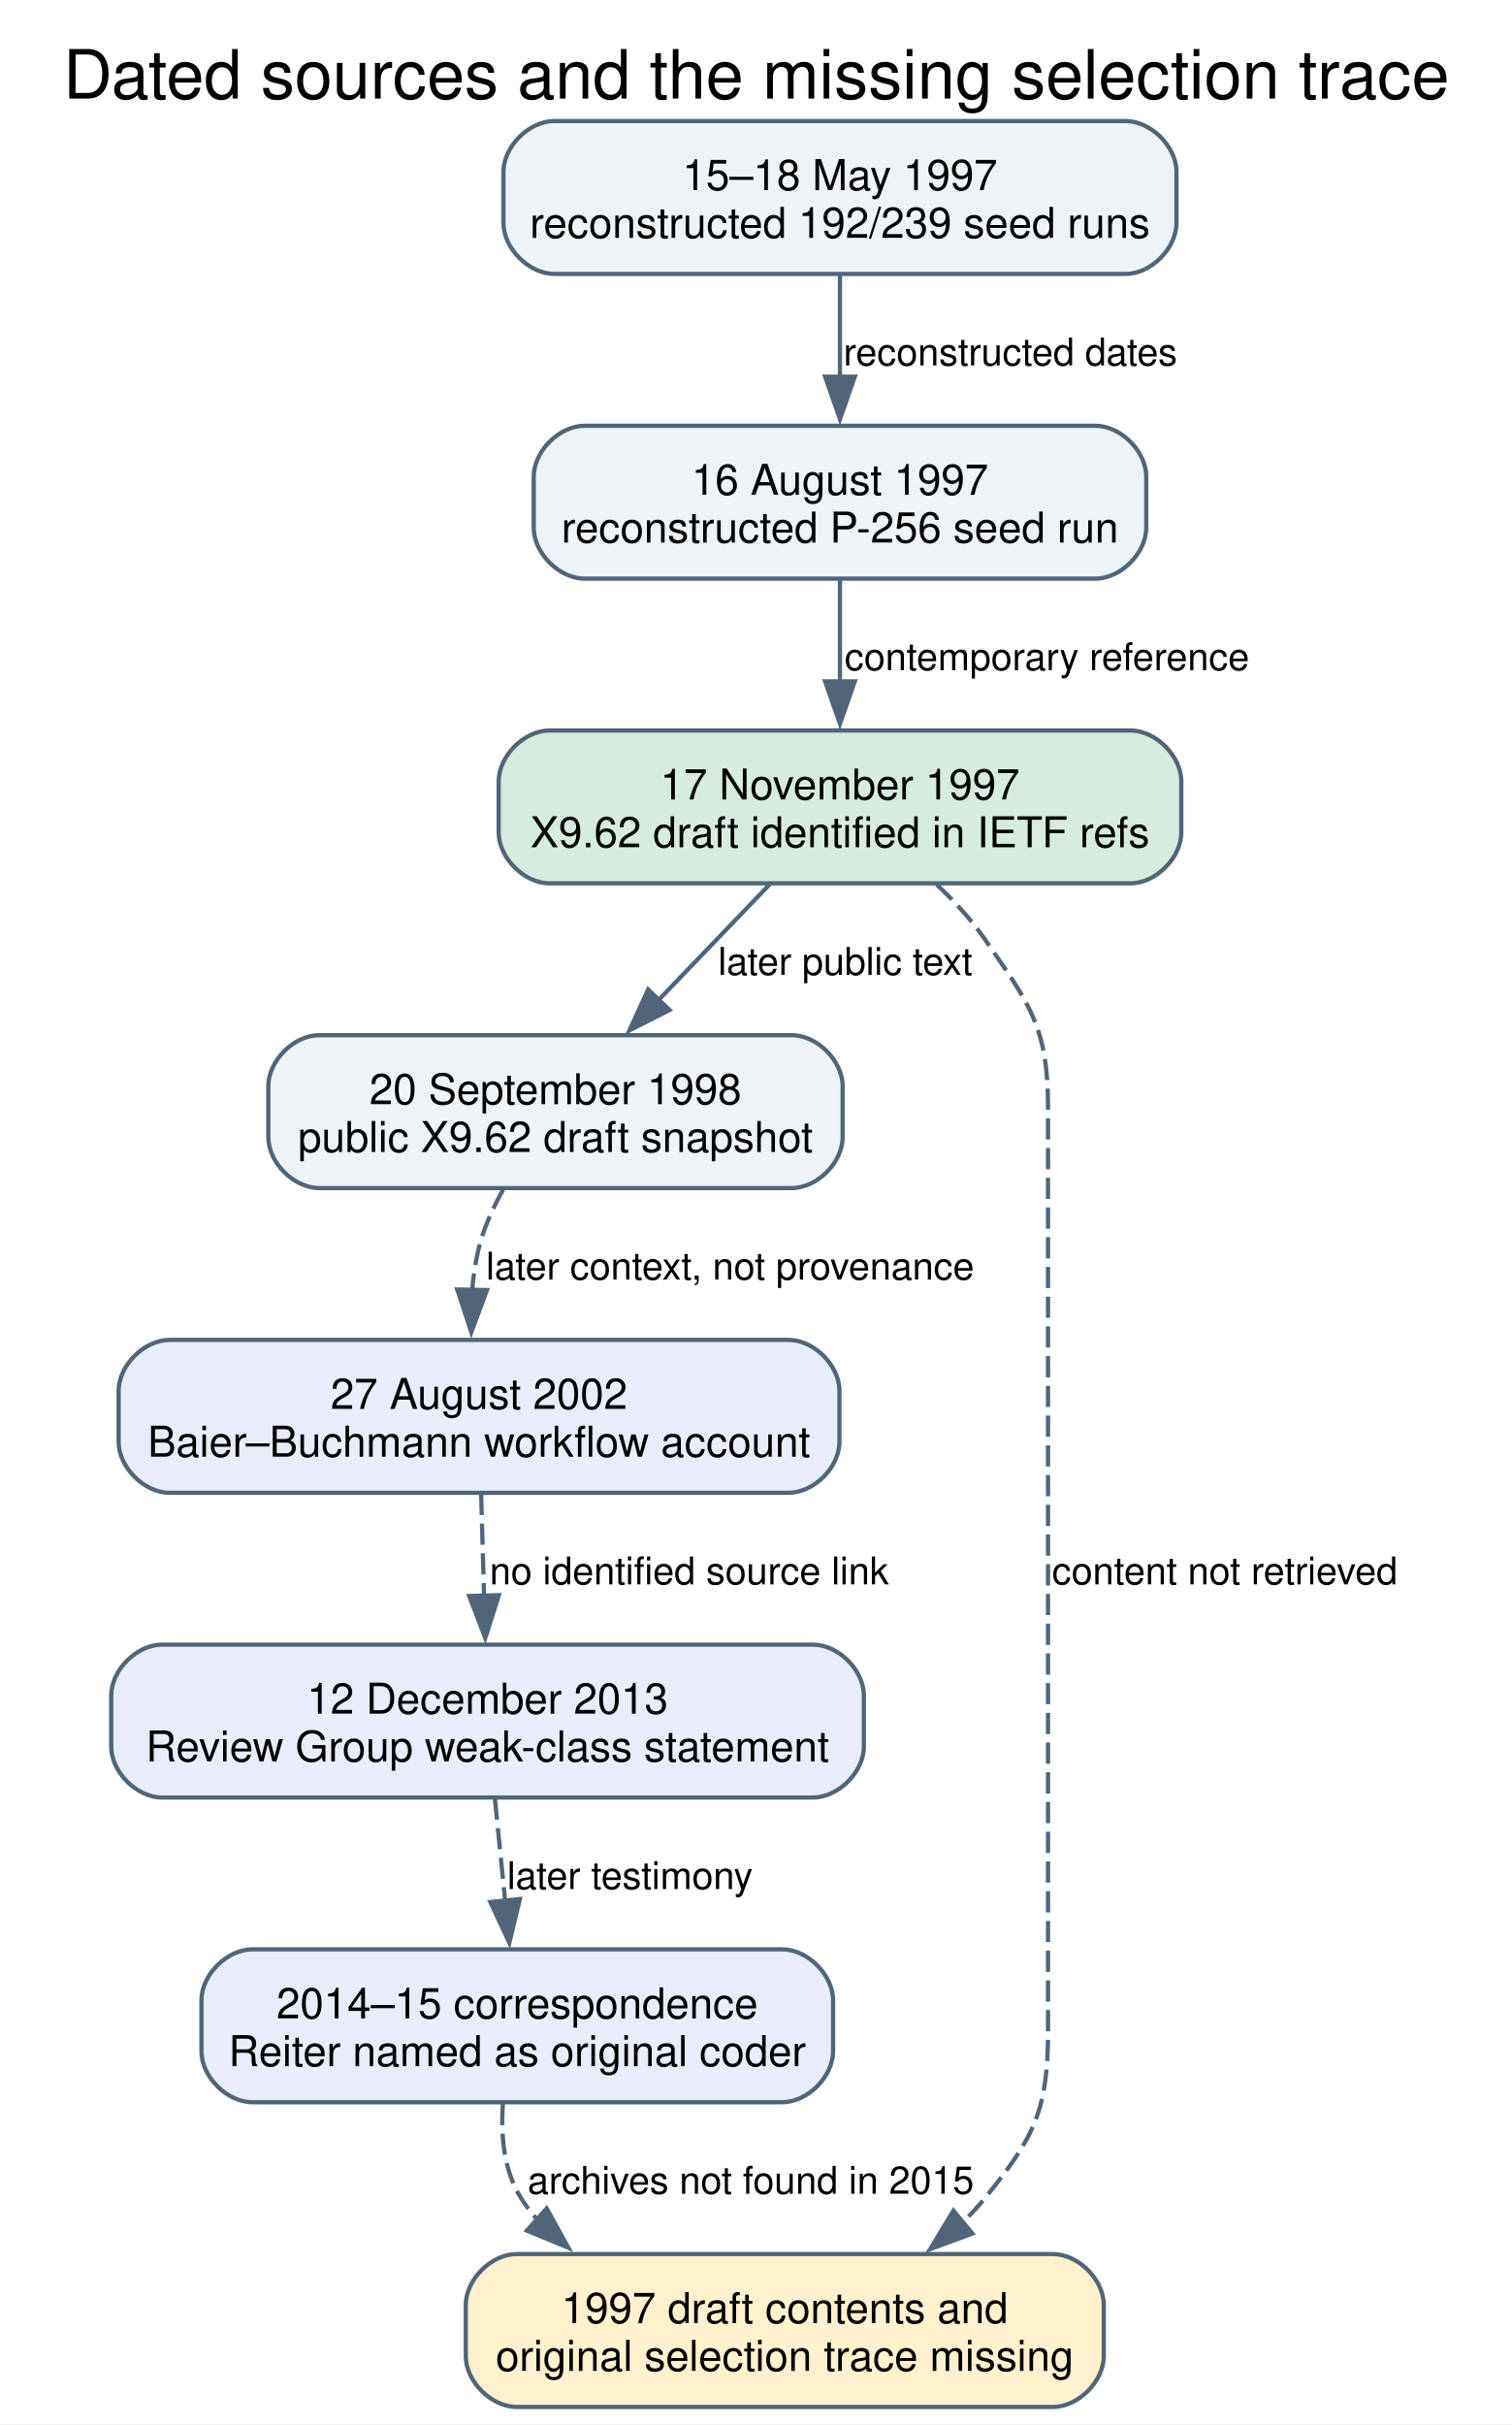
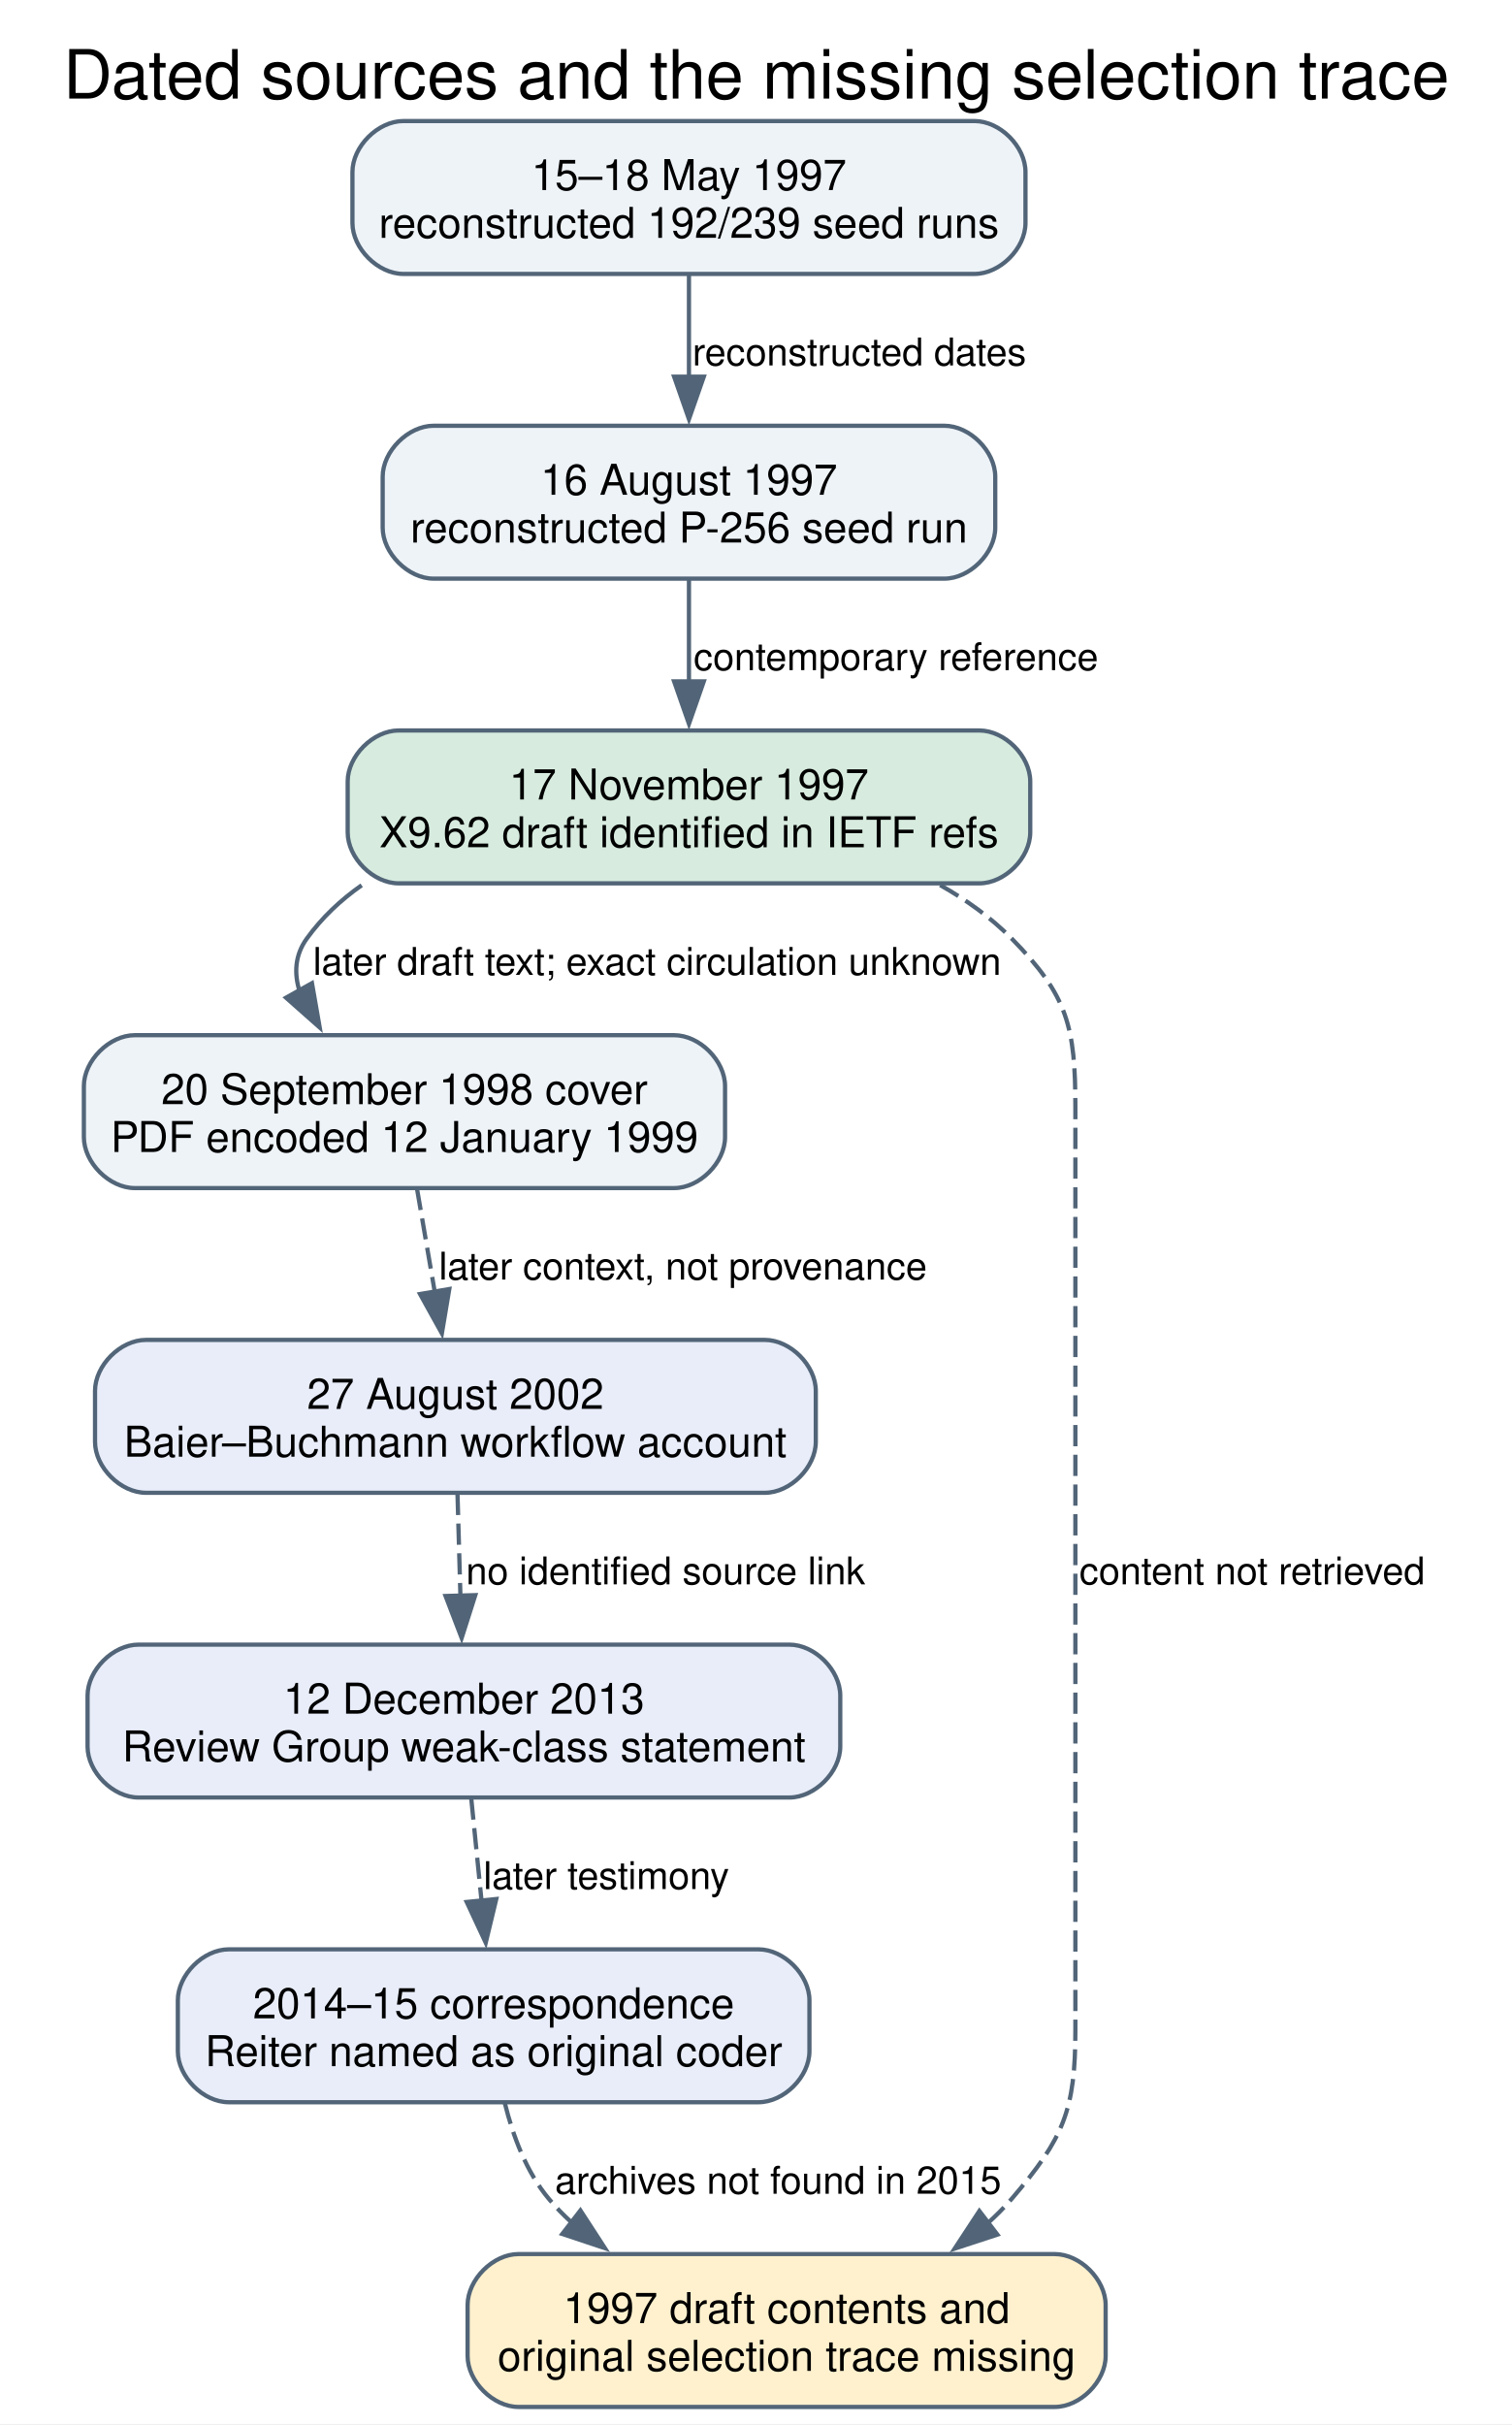
<svg xmlns="http://www.w3.org/2000/svg" width="356pt" height="571pt" viewBox="0.00 0.00 356.00 571.00">
  <g id="graph0" class="graph" transform="scale(1 1) rotate(0) translate(4 566.75)">
    <polygon fill="white" stroke="none" points="-4,4 -4,-566.75 352.25,-566.75 352.25,4 -4,4" />
    <text xml:space="preserve" text-anchor="middle" x="174.12" y="-543.55" font-family="Helvetica,sans-Serif" font-size="16.00">Dated sources and the missing selection trace</text>
    <g id="node1" class="node">
-       <path fill="#eef3f8" stroke="#526578" d="M261.06,-538.25C261.06,-538.25 126.56,-538.25 126.56,-538.25 120.56,-538.25 114.56,-532.25 114.56,-526.25 114.56,-526.25 114.56,-514.25 114.56,-514.25 114.56,-508.25 120.56,-502.25 126.56,-502.25 126.56,-502.25 261.06,-502.25 261.06,-502.25 267.06,-502.25 273.06,-508.25 273.06,-514.25 273.06,-514.25 273.06,-526.25 273.06,-526.25 273.06,-532.25 267.06,-538.25 261.06,-538.25" />
-       <text xml:space="preserve" text-anchor="middle" x="193.81" y="-522" font-family="Helvetica,sans-Serif" font-size="10.00">15–18 May 1997</text>
-       <text xml:space="preserve" text-anchor="middle" x="193.81" y="-510.75" font-family="Helvetica,sans-Serif" font-size="10.00">reconstructed 192/239 seed runs</text>
+       <path fill="#eef3f8" stroke="#526578" d="M225.5,-538.25C225.5,-538.25 91,-538.25 91,-538.25 85,-538.25 79,-532.25 79,-526.25 79,-526.25 79,-514.25 79,-514.25 79,-508.25 85,-502.25 91,-502.25 91,-502.25 225.5,-502.25 225.5,-502.25 231.5,-502.25 237.5,-508.25 237.5,-514.25 237.5,-514.25 237.5,-526.25 237.5,-526.25 237.5,-532.25 231.5,-538.25 225.5,-538.25" />
+       <text xml:space="preserve" text-anchor="middle" x="158.25" y="-522" font-family="Helvetica,sans-Serif" font-size="10.00">15–18 May 1997</text>
+       <text xml:space="preserve" text-anchor="middle" x="158.25" y="-510.75" font-family="Helvetica,sans-Serif" font-size="10.00">reconstructed 192/239 seed runs</text>
    </g>
    <g id="node2" class="node">
-       <path fill="#eef3f8" stroke="#526578" d="M253.94,-466.5C253.94,-466.5 133.69,-466.5 133.69,-466.5 127.69,-466.5 121.69,-460.5 121.69,-454.5 121.69,-454.5 121.69,-442.5 121.69,-442.5 121.69,-436.5 127.69,-430.5 133.69,-430.5 133.69,-430.5 253.94,-430.5 253.94,-430.5 259.94,-430.5 265.94,-436.5 265.94,-442.5 265.94,-442.5 265.94,-454.5 265.94,-454.5 265.94,-460.5 259.94,-466.5 253.94,-466.5" />
-       <text xml:space="preserve" text-anchor="middle" x="193.81" y="-450.25" font-family="Helvetica,sans-Serif" font-size="10.00">16 August 1997</text>
-       <text xml:space="preserve" text-anchor="middle" x="193.81" y="-439" font-family="Helvetica,sans-Serif" font-size="10.00">reconstructed P-256 seed run</text>
+       <path fill="#eef3f8" stroke="#526578" d="M218.38,-466.5C218.38,-466.5 98.12,-466.5 98.12,-466.5 92.12,-466.5 86.12,-460.5 86.12,-454.5 86.12,-454.5 86.12,-442.5 86.12,-442.5 86.12,-436.5 92.12,-430.5 98.12,-430.5 98.12,-430.5 218.38,-430.5 218.38,-430.5 224.38,-430.5 230.38,-436.5 230.38,-442.5 230.38,-442.5 230.38,-454.5 230.38,-454.5 230.38,-460.5 224.38,-466.5 218.38,-466.5" />
+       <text xml:space="preserve" text-anchor="middle" x="158.25" y="-450.25" font-family="Helvetica,sans-Serif" font-size="10.00">16 August 1997</text>
+       <text xml:space="preserve" text-anchor="middle" x="158.25" y="-439" font-family="Helvetica,sans-Serif" font-size="10.00">reconstructed P-256 seed run</text>
    </g>
    <g id="edge1" class="edge">
-       <path fill="none" stroke="#526578" d="M193.81,-502.01C193.81,-494.74 193.81,-486.1 193.81,-477.93" />
-       <polygon fill="#526578" stroke="#526578" points="197.31,-478.06 193.81,-468.06 190.31,-478.06 197.31,-478.06" />
-       <text xml:space="preserve" text-anchor="middle" x="233.94" y="-480.7" font-family="Helvetica,sans-Serif" font-size="9.00">reconstructed dates</text>
+       <path fill="none" stroke="#526578" d="M158.25,-502.01C158.25,-494.74 158.25,-486.1 158.25,-477.93" />
+       <polygon fill="#526578" stroke="#526578" points="161.75,-478.06 158.25,-468.06 154.75,-478.06 161.75,-478.06" />
+       <text xml:space="preserve" text-anchor="middle" x="198.38" y="-480.7" font-family="Helvetica,sans-Serif" font-size="9.00">reconstructed dates</text>
    </g>
    <g id="node3" class="node">
-       <path fill="#d7ecdf" stroke="#526578" d="M262.19,-394.75C262.19,-394.75 125.44,-394.75 125.44,-394.75 119.44,-394.75 113.44,-388.75 113.44,-382.75 113.44,-382.75 113.44,-370.75 113.44,-370.75 113.44,-364.75 119.44,-358.75 125.44,-358.75 125.44,-358.75 262.19,-358.75 262.19,-358.75 268.19,-358.75 274.19,-364.75 274.19,-370.75 274.19,-370.75 274.19,-382.75 274.19,-382.75 274.19,-388.75 268.19,-394.75 262.19,-394.75" />
-       <text xml:space="preserve" text-anchor="middle" x="193.81" y="-378.5" font-family="Helvetica,sans-Serif" font-size="10.00">17 November 1997</text>
-       <text xml:space="preserve" text-anchor="middle" x="193.81" y="-367.25" font-family="Helvetica,sans-Serif" font-size="10.00">X9.62 draft identified in IETF refs</text>
+       <path fill="#d7ecdf" stroke="#526578" d="M226.62,-394.75C226.62,-394.75 89.88,-394.75 89.88,-394.75 83.88,-394.75 77.88,-388.75 77.88,-382.75 77.88,-382.75 77.88,-370.75 77.88,-370.75 77.88,-364.75 83.88,-358.75 89.88,-358.75 89.88,-358.75 226.62,-358.75 226.62,-358.75 232.62,-358.75 238.62,-364.75 238.62,-370.75 238.62,-370.75 238.62,-382.75 238.62,-382.75 238.62,-388.75 232.62,-394.75 226.62,-394.75" />
+       <text xml:space="preserve" text-anchor="middle" x="158.25" y="-378.5" font-family="Helvetica,sans-Serif" font-size="10.00">17 November 1997</text>
+       <text xml:space="preserve" text-anchor="middle" x="158.25" y="-367.25" font-family="Helvetica,sans-Serif" font-size="10.00">X9.62 draft identified in IETF refs</text>
    </g>
    <g id="edge2" class="edge">
-       <path fill="none" stroke="#526578" d="M193.81,-430.26C193.81,-422.99 193.81,-414.35 193.81,-406.18" />
-       <polygon fill="#526578" stroke="#526578" points="197.31,-406.31 193.81,-396.31 190.31,-406.31 197.31,-406.31" />
-       <text xml:space="preserve" text-anchor="middle" x="242.56" y="-408.95" font-family="Helvetica,sans-Serif" font-size="9.00">contemporary reference</text>
+       <path fill="none" stroke="#526578" d="M158.25,-430.26C158.25,-422.99 158.25,-414.35 158.25,-406.18" />
+       <polygon fill="#526578" stroke="#526578" points="161.75,-406.31 158.25,-396.31 154.75,-406.31 161.75,-406.31" />
+       <text xml:space="preserve" text-anchor="middle" x="207" y="-408.95" font-family="Helvetica,sans-Serif" font-size="9.00">contemporary reference</text>
    </g>
    <g id="node4" class="node">
-       <path fill="#eef3f8" stroke="#526578" d="M182.44,-323C182.44,-323 71.19,-323 71.19,-323 65.19,-323 59.19,-317 59.19,-311 59.19,-311 59.19,-299 59.19,-299 59.19,-293 65.19,-287 71.19,-287 71.19,-287 182.44,-287 182.44,-287 188.44,-287 194.44,-293 194.44,-299 194.44,-299 194.44,-311 194.44,-311 194.44,-317 188.44,-323 182.44,-323" />
-       <text xml:space="preserve" text-anchor="middle" x="126.81" y="-306.75" font-family="Helvetica,sans-Serif" font-size="10.00">20 September 1998</text>
-       <text xml:space="preserve" text-anchor="middle" x="126.81" y="-295.5" font-family="Helvetica,sans-Serif" font-size="10.00">public X9.62 draft snapshot</text>
+       <path fill="#eef3f8" stroke="#526578" d="M154.75,-323C154.75,-323 27.75,-323 27.75,-323 21.75,-323 15.75,-317 15.75,-311 15.75,-311 15.75,-299 15.75,-299 15.75,-293 21.75,-287 27.75,-287 27.75,-287 154.75,-287 154.75,-287 160.75,-287 166.75,-293 166.75,-299 166.75,-299 166.75,-311 166.75,-311 166.75,-317 160.75,-323 154.75,-323" />
+       <text xml:space="preserve" text-anchor="middle" x="91.25" y="-306.75" font-family="Helvetica,sans-Serif" font-size="10.00">20 September 1998 cover</text>
+       <text xml:space="preserve" text-anchor="middle" x="91.25" y="-295.5" font-family="Helvetica,sans-Serif" font-size="10.00">PDF encoded 12 January 1999</text>
    </g>
    <g id="edge3" class="edge">
-       <path fill="none" stroke="#526578" d="M177.25,-358.51C169.38,-350.32 159.82,-340.36 151.14,-331.33" />
-       <polygon fill="#526578" stroke="#526578" points="153.68,-328.92 144.23,-324.13 148.64,-333.77 153.68,-328.92" />
-       <text xml:space="preserve" text-anchor="middle" x="195.07" y="-337.2" font-family="Helvetica,sans-Serif" font-size="9.00">later public text</text>
+       <path fill="none" stroke="#526578" d="M81.17,-358.3C76.23,-354.84 71.81,-350.69 68.25,-345.75 65.42,-341.82 65.23,-337.52 66.58,-333.24" />
+       <polygon fill="#526578" stroke="#526578" points="69.47,-335.25 71.29,-324.81 63.36,-331.83 69.47,-335.25" />
+       <text xml:space="preserve" text-anchor="middle" x="150.75" y="-337.2" font-family="Helvetica,sans-Serif" font-size="9.00">later draft text; exact circulation unknown</text>
    </g>
    <g id="node8" class="node">
-       <path fill="#fff1ce" stroke="#526578" d="M243.94,-36C243.94,-36 117.69,-36 117.69,-36 111.69,-36 105.69,-30 105.69,-24 105.69,-24 105.69,-12 105.69,-12 105.69,-6 111.69,0 117.69,0 117.69,0 243.94,0 243.94,0 249.94,0 255.94,-6 255.94,-12 255.94,-12 255.94,-24 255.94,-24 255.94,-30 249.94,-36 243.94,-36" />
-       <text xml:space="preserve" text-anchor="middle" x="180.81" y="-19.75" font-family="Helvetica,sans-Serif" font-size="10.00">1997 draft contents and</text>
-       <text xml:space="preserve" text-anchor="middle" x="180.81" y="-8.5" font-family="Helvetica,sans-Serif" font-size="10.00">original selection trace missing</text>
+       <path fill="#fff1ce" stroke="#526578" d="M244.38,-36C244.38,-36 118.12,-36 118.12,-36 112.12,-36 106.12,-30 106.12,-24 106.12,-24 106.12,-12 106.12,-12 106.12,-6 112.12,0 118.12,0 118.12,0 244.38,0 244.38,0 250.38,0 256.38,-6 256.38,-12 256.38,-12 256.38,-24 256.38,-24 256.38,-30 250.38,-36 244.38,-36" />
+       <text xml:space="preserve" text-anchor="middle" x="181.25" y="-19.75" font-family="Helvetica,sans-Serif" font-size="10.00">1997 draft contents and</text>
+       <text xml:space="preserve" text-anchor="middle" x="181.25" y="-8.5" font-family="Helvetica,sans-Serif" font-size="10.00">original selection trace missing</text>
    </g>
    <g id="edge8" class="edge">
-       <path fill="none" stroke="#526578" stroke-dasharray="5,2" d="M216.62,-358.43C220.72,-354.58 224.68,-350.28 227.81,-345.75 238.54,-330.21 242.81,-324.88 242.81,-306 242.81,-306 242.81,-306 242.81,-88.75 242.81,-69.87 239.71,-63.66 227.81,-49 226.23,-47.05 224.48,-45.18 222.62,-43.4" />
-       <polygon fill="#526578" stroke="#526578" points="224.99,-40.82 215.05,-37.16 220.53,-46.22 224.99,-40.82" />
-       <text xml:space="preserve" text-anchor="middle" x="284.44" y="-193.7" font-family="Helvetica,sans-Serif" font-size="9.00">content not retrieved</text>
+       <path fill="none" stroke="#526578" stroke-dasharray="5,2" d="M217.4,-358.34C223.58,-354.86 229.37,-350.7 234.25,-345.75 247.5,-332.3 249.25,-324.88 249.25,-306 249.25,-306 249.25,-306 249.25,-88.75 249.25,-69.87 246.53,-63.34 234.25,-49 232.44,-46.89 230.45,-44.9 228.33,-43.03" />
+       <polygon fill="#526578" stroke="#526578" points="230.89,-40.58 220.82,-37.28 226.64,-46.14 230.89,-40.58" />
+       <text xml:space="preserve" text-anchor="middle" x="290.88" y="-193.7" font-family="Helvetica,sans-Serif" font-size="9.00">content not retrieved</text>
    </g>
    <g id="node5" class="node">
-       <path fill="#e8edf9" stroke="#526578" d="M181.69,-251.25C181.69,-251.25 35.94,-251.25 35.94,-251.25 29.94,-251.25 23.94,-245.25 23.94,-239.25 23.94,-239.25 23.94,-227.25 23.94,-227.25 23.94,-221.25 29.94,-215.25 35.94,-215.25 35.94,-215.25 181.69,-215.25 181.69,-215.25 187.69,-215.25 193.69,-221.25 193.69,-227.25 193.69,-227.25 193.69,-239.25 193.69,-239.25 193.69,-245.25 187.69,-251.25 181.69,-251.25" />
-       <text xml:space="preserve" text-anchor="middle" x="108.81" y="-235" font-family="Helvetica,sans-Serif" font-size="10.00">27 August 2002</text>
-       <text xml:space="preserve" text-anchor="middle" x="108.81" y="-223.75" font-family="Helvetica,sans-Serif" font-size="10.00">Baier–Buchmann workflow account</text>
+       <path fill="#e8edf9" stroke="#526578" d="M176.12,-251.25C176.12,-251.25 30.37,-251.25 30.37,-251.25 24.37,-251.25 18.38,-245.25 18.38,-239.25 18.38,-239.25 18.38,-227.25 18.38,-227.25 18.38,-221.25 24.38,-215.25 30.38,-215.25 30.38,-215.25 176.12,-215.25 176.12,-215.25 182.12,-215.25 188.12,-221.25 188.12,-227.25 188.12,-227.25 188.12,-239.25 188.12,-239.25 188.12,-245.25 182.12,-251.25 176.12,-251.25" />
+       <text xml:space="preserve" text-anchor="middle" x="103.25" y="-235" font-family="Helvetica,sans-Serif" font-size="10.00">27 August 2002</text>
+       <text xml:space="preserve" text-anchor="middle" x="103.25" y="-223.75" font-family="Helvetica,sans-Serif" font-size="10.00">Baier–Buchmann workflow account</text>
    </g>
    <g id="edge4" class="edge">
-       <path fill="none" stroke="#526578" stroke-dasharray="5,2" d="M114.47,-286.61C112.25,-282.64 110.26,-278.32 109.06,-274 108.07,-270.41 107.48,-266.56 107.18,-262.73" />
-       <polygon fill="#526578" stroke="#526578" points="110.68,-262.99 107,-253.06 103.68,-263.12 110.68,-262.99" />
-       <text xml:space="preserve" text-anchor="middle" x="167.94" y="-265.45" font-family="Helvetica,sans-Serif" font-size="9.00">later context, not provenance</text>
+       <path fill="none" stroke="#526578" stroke-dasharray="5,2" d="M94.22,-286.76C95.48,-279.41 96.99,-270.64 98.41,-262.4" />
+       <polygon fill="#526578" stroke="#526578" points="101.81,-263.23 100.06,-252.78 94.92,-262.05 101.81,-263.23" />
+       <text xml:space="preserve" text-anchor="middle" x="156.84" y="-265.45" font-family="Helvetica,sans-Serif" font-size="9.00">later context, not provenance</text>
    </g>
    <g id="node6" class="node">
-       <path fill="#e8edf9" stroke="#526578" d="M187.44,-179.5C187.44,-179.5 34.19,-179.5 34.19,-179.5 28.19,-179.5 22.19,-173.5 22.19,-167.5 22.19,-167.5 22.19,-155.5 22.19,-155.5 22.19,-149.5 28.19,-143.5 34.19,-143.5 34.19,-143.5 187.44,-143.5 187.44,-143.5 193.44,-143.5 199.44,-149.5 199.44,-155.5 199.44,-155.5 199.44,-167.5 199.44,-167.5 199.44,-173.5 193.44,-179.5 187.44,-179.5" />
-       <text xml:space="preserve" text-anchor="middle" x="110.81" y="-163.25" font-family="Helvetica,sans-Serif" font-size="10.00">12 December 2013</text>
-       <text xml:space="preserve" text-anchor="middle" x="110.81" y="-152" font-family="Helvetica,sans-Serif" font-size="10.00">Review Group weak-class statement</text>
+       <path fill="#e8edf9" stroke="#526578" d="M181.88,-179.5C181.88,-179.5 28.62,-179.5 28.62,-179.5 22.62,-179.5 16.62,-173.5 16.62,-167.5 16.62,-167.5 16.62,-155.5 16.62,-155.5 16.62,-149.5 22.62,-143.5 28.62,-143.5 28.62,-143.5 181.88,-143.5 181.88,-143.5 187.88,-143.5 193.88,-149.5 193.88,-155.5 193.88,-155.5 193.88,-167.5 193.88,-167.5 193.88,-173.5 187.88,-179.5 181.88,-179.5" />
+       <text xml:space="preserve" text-anchor="middle" x="105.25" y="-163.25" font-family="Helvetica,sans-Serif" font-size="10.00">12 December 2013</text>
+       <text xml:space="preserve" text-anchor="middle" x="105.25" y="-152" font-family="Helvetica,sans-Serif" font-size="10.00">Review Group weak-class statement</text>
    </g>
    <g id="edge5" class="edge">
-       <path fill="none" stroke="#526578" stroke-dasharray="5,2" d="M109.31,-215.01C109.52,-207.74 109.76,-199.1 110,-190.93" />
-       <polygon fill="#526578" stroke="#526578" points="113.49,-191.15 110.28,-181.06 106.5,-190.95 113.49,-191.15" />
-       <text xml:space="preserve" text-anchor="middle" x="158.31" y="-193.7" font-family="Helvetica,sans-Serif" font-size="9.00">no identified source link</text>
+       <path fill="none" stroke="#526578" stroke-dasharray="5,2" d="M103.74,-215.01C103.95,-207.74 104.2,-199.1 104.43,-190.93" />
+       <polygon fill="#526578" stroke="#526578" points="107.93,-191.15 104.72,-181.06 100.93,-190.95 107.93,-191.15" />
+       <text xml:space="preserve" text-anchor="middle" x="152.74" y="-193.7" font-family="Helvetica,sans-Serif" font-size="9.00">no identified source link</text>
    </g>
    <g id="node7" class="node">
-       <path fill="#e8edf9" stroke="#526578" d="M180.19,-107.75C180.19,-107.75 55.44,-107.75 55.44,-107.75 49.44,-107.75 43.44,-101.75 43.44,-95.75 43.44,-95.75 43.44,-83.75 43.44,-83.75 43.44,-77.75 49.44,-71.75 55.44,-71.75 55.44,-71.75 180.19,-71.75 180.19,-71.75 186.19,-71.75 192.19,-77.75 192.19,-83.75 192.19,-83.75 192.19,-95.75 192.19,-95.75 192.19,-101.75 186.19,-107.75 180.19,-107.75" />
-       <text xml:space="preserve" text-anchor="middle" x="117.81" y="-91.5" font-family="Helvetica,sans-Serif" font-size="10.00">2014–15 correspondence</text>
-       <text xml:space="preserve" text-anchor="middle" x="117.81" y="-80.25" font-family="Helvetica,sans-Serif" font-size="10.00">Reiter named as original coder</text>
+       <path fill="#e8edf9" stroke="#526578" d="M174.62,-107.75C174.62,-107.75 49.88,-107.75 49.88,-107.75 43.87,-107.75 37.88,-101.75 37.88,-95.75 37.88,-95.75 37.88,-83.75 37.88,-83.75 37.88,-77.75 43.88,-71.75 49.88,-71.75 49.88,-71.75 174.62,-71.75 174.62,-71.75 180.62,-71.75 186.62,-77.75 186.62,-83.75 186.62,-83.75 186.62,-95.75 186.62,-95.75 186.62,-101.75 180.62,-107.75 174.62,-107.75" />
+       <text xml:space="preserve" text-anchor="middle" x="112.25" y="-91.5" font-family="Helvetica,sans-Serif" font-size="10.00">2014–15 correspondence</text>
+       <text xml:space="preserve" text-anchor="middle" x="112.25" y="-80.25" font-family="Helvetica,sans-Serif" font-size="10.00">Reiter named as original coder</text>
    </g>
    <g id="edge6" class="edge">
-       <path fill="none" stroke="#526578" stroke-dasharray="5,2" d="M112.54,-143.26C113.27,-135.99 114.14,-127.35 114.96,-119.18" />
-       <polygon fill="#526578" stroke="#526578" points="118.43,-119.6 115.95,-109.3 111.47,-118.9 118.43,-119.6" />
-       <text xml:space="preserve" text-anchor="middle" x="144.36" y="-121.95" font-family="Helvetica,sans-Serif" font-size="9.00">later testimony</text>
+       <path fill="none" stroke="#526578" stroke-dasharray="5,2" d="M106.98,-143.26C107.71,-135.99 108.58,-127.35 109.4,-119.18" />
+       <polygon fill="#526578" stroke="#526578" points="112.87,-119.6 110.39,-109.3 105.91,-118.9 112.87,-119.6" />
+       <text xml:space="preserve" text-anchor="middle" x="138.79" y="-121.95" font-family="Helvetica,sans-Serif" font-size="9.00">later testimony</text>
    </g>
    <g id="edge7" class="edge">
-       <path fill="none" stroke="#526578" stroke-dasharray="5,2" d="M114.43,-71.34C113.91,-63.92 114.62,-55.5 118.81,-49 120,-47.15 121.34,-45.42 122.8,-43.79" />
-       <polygon fill="#526578" stroke="#526578" points="124.74,-46.75 129.86,-37.47 120.07,-41.53 124.74,-46.75" />
-       <text xml:space="preserve" text-anchor="middle" x="172.81" y="-50.2" font-family="Helvetica,sans-Serif" font-size="9.00">archives not found in 2015</text>
+       <path fill="none" stroke="#526578" stroke-dasharray="5,2" d="M114.9,-71.48C116.77,-63.92 119.93,-55.34 125.25,-49 126.89,-47.04 128.69,-45.19 130.61,-43.45" />
+       <polygon fill="#526578" stroke="#526578" points="132.69,-46.27 138.46,-37.39 128.41,-40.73 132.69,-46.27" />
+       <text xml:space="preserve" text-anchor="middle" x="179.25" y="-50.2" font-family="Helvetica,sans-Serif" font-size="9.00">archives not found in 2015</text>
    </g>
  </g>
</svg>
